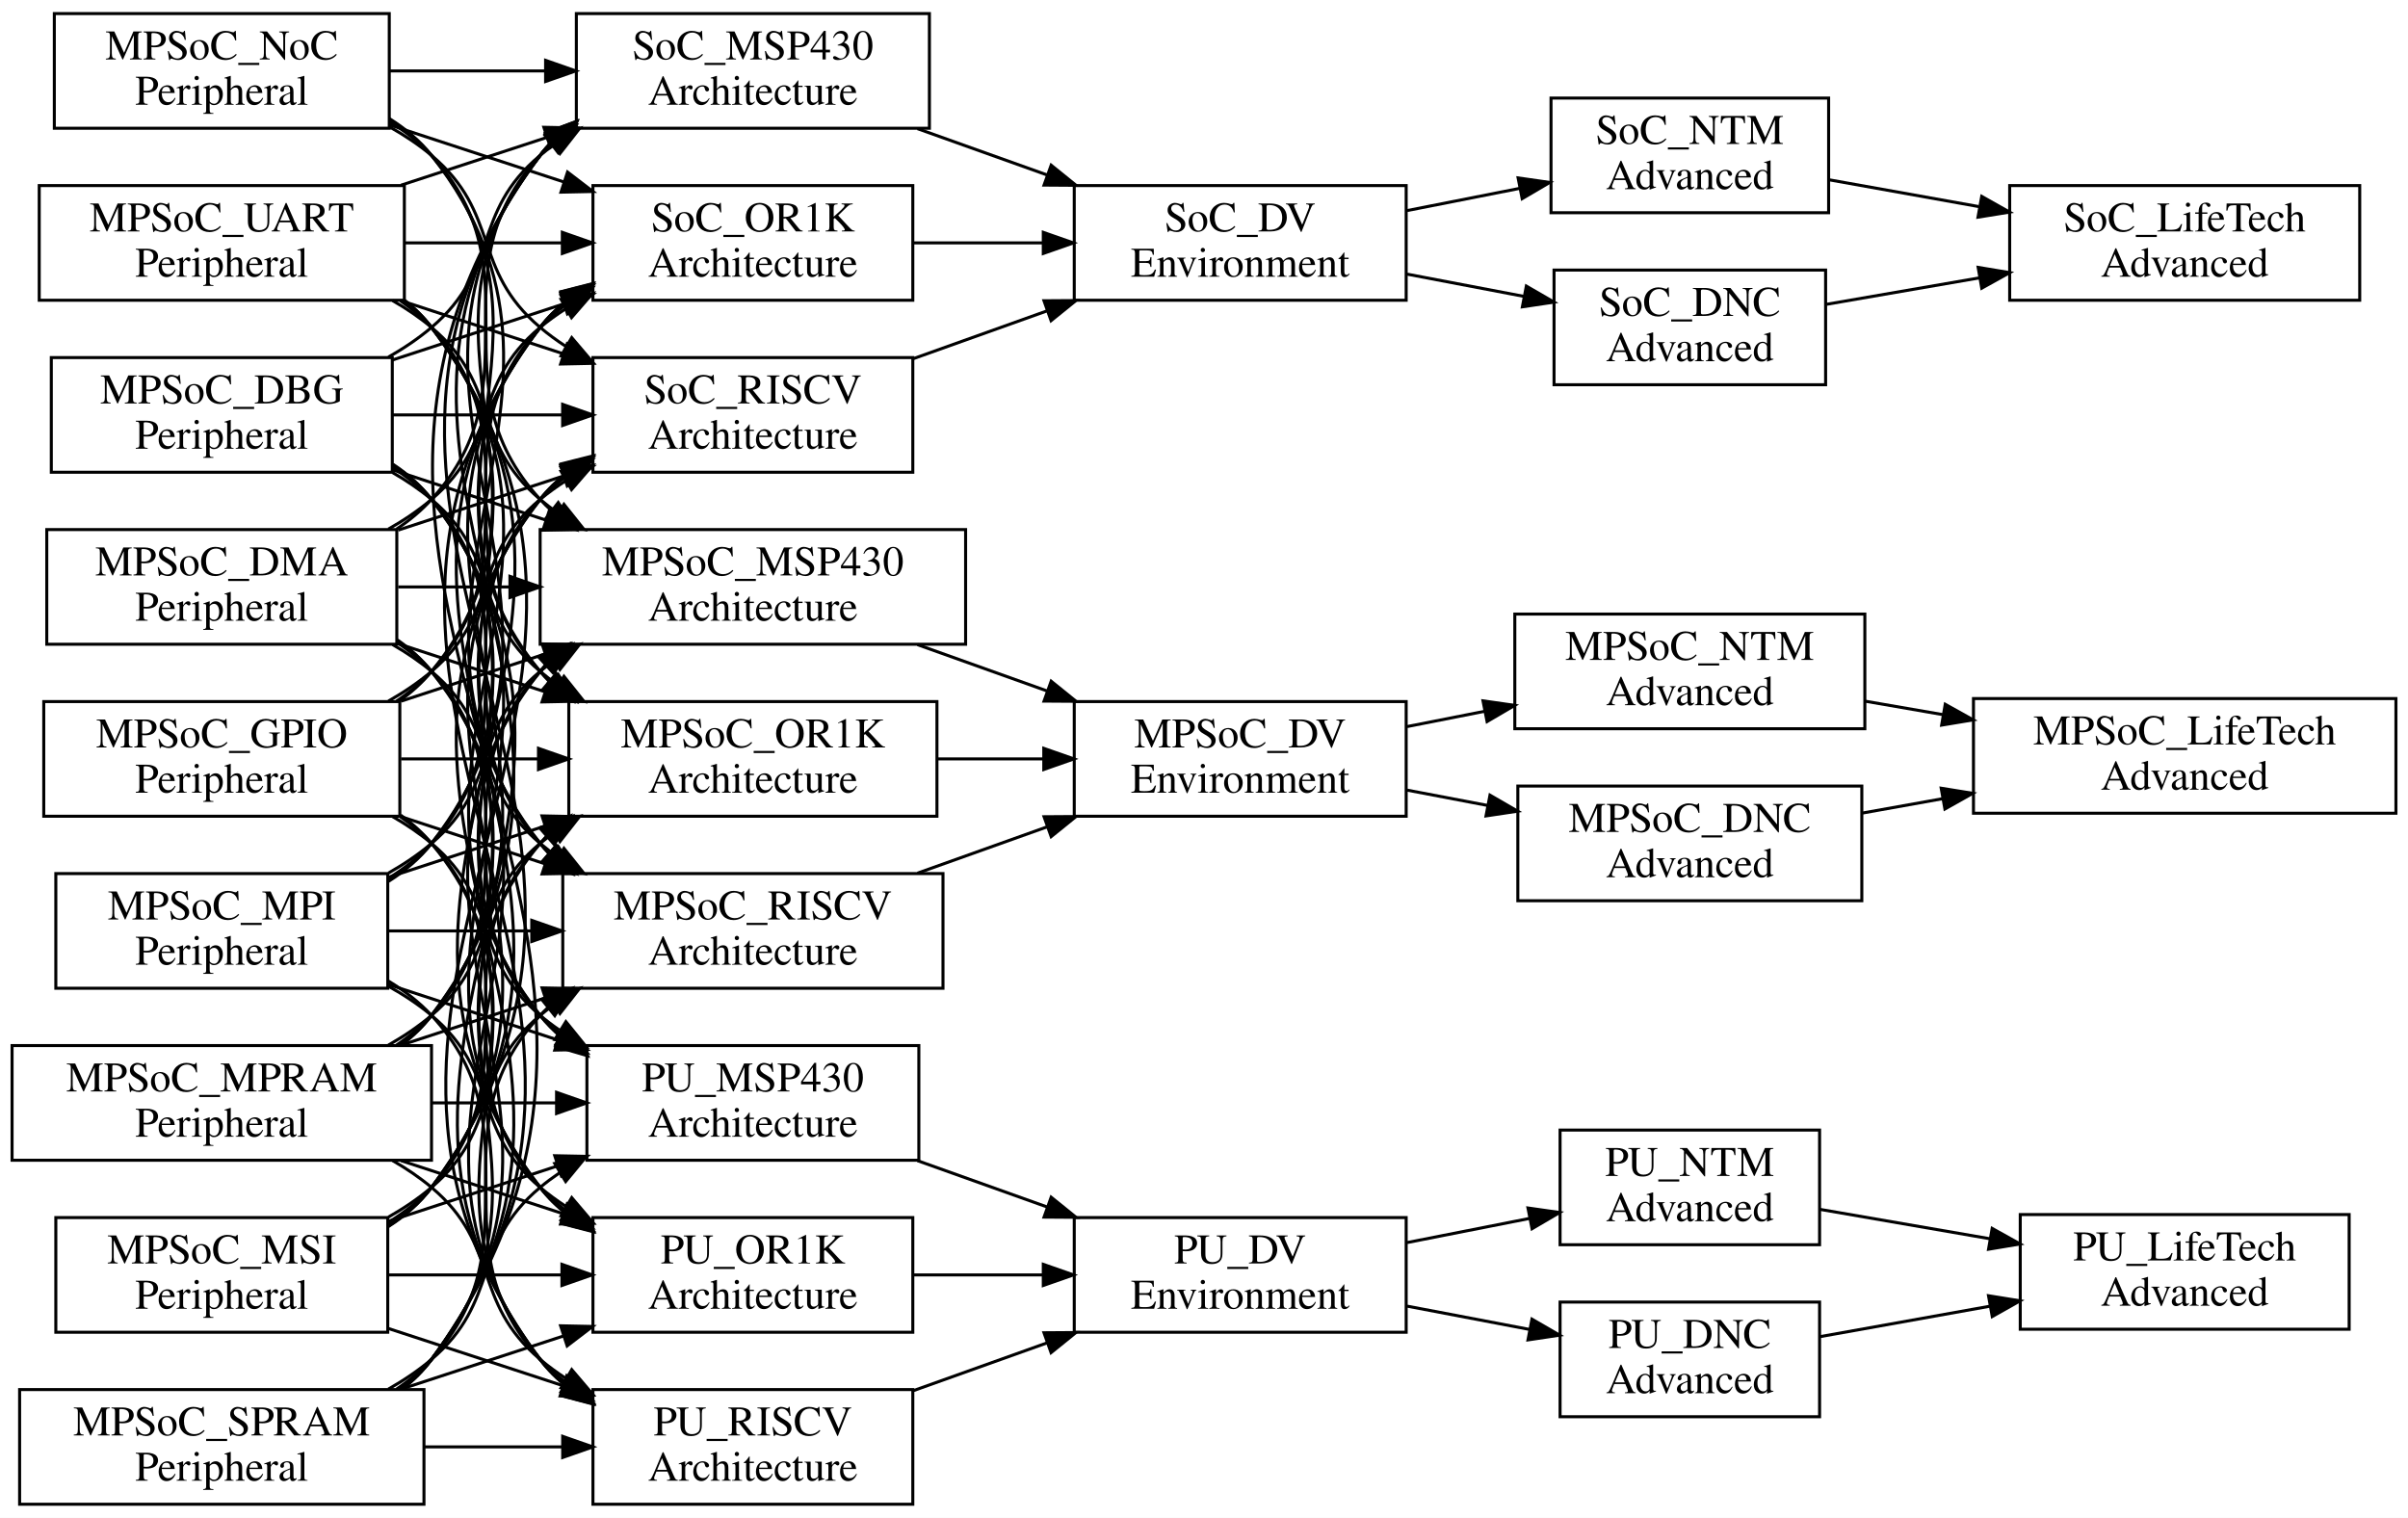
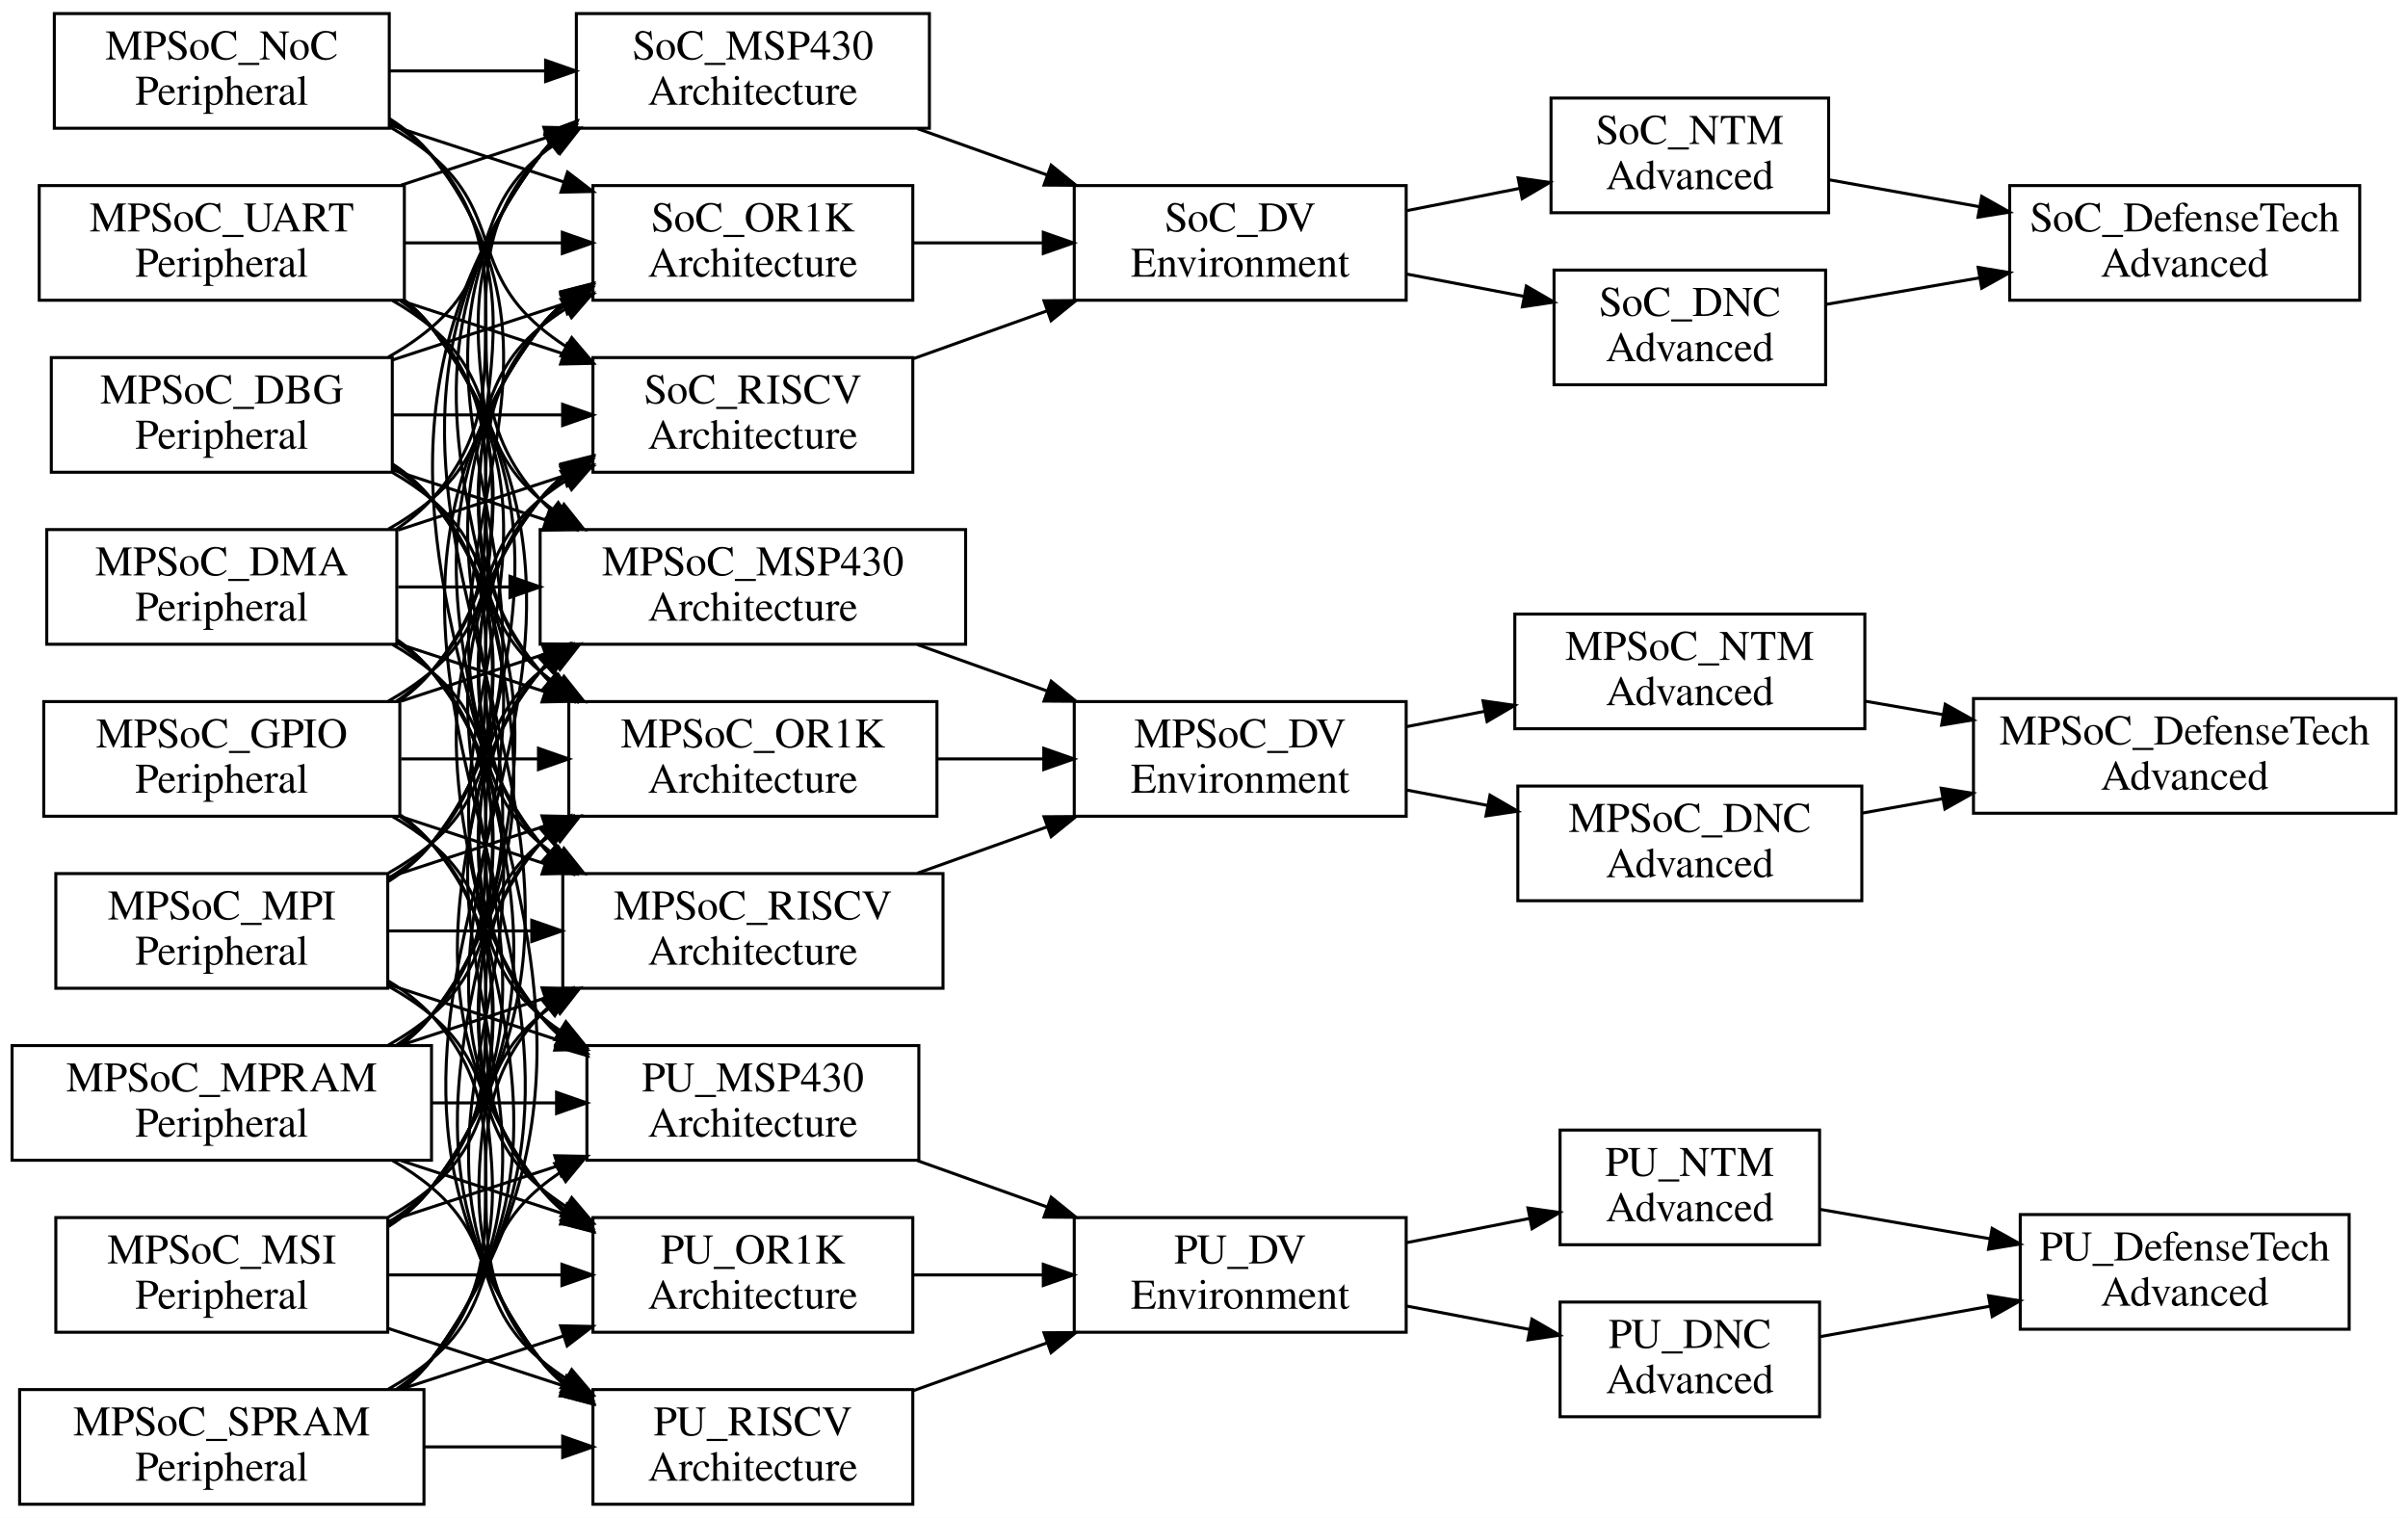
<svg xmlns="http://www.w3.org/2000/svg" width="798pt" height="503pt" viewBox="0.00 0.00 798.00 503.00">
  <g id="graph0" class="graph" transform="scale(1 1) rotate(0) translate(4 499)">
    <polygon fill="white" stroke="transparent" points="-4,4 -4,-499 794,-499 794,4 -4,4" />
    <g id="node1" class="node">
      <polygon fill="none" stroke="black" points="13,-342.5 13,-380.5 126,-380.5 126,-342.5 13,-342.5" />
      <text text-anchor="middle" x="69.5" y="-365.3" font-family="Times,serif" font-size="14.00">MPSoC_DBG </text>
      <text text-anchor="middle" x="69.5" y="-350.3" font-family="Times,serif" font-size="14.00">Peripheral</text>
    </g>
    <g id="node10" class="node">
      <polygon fill="none" stroke="black" points="175,-285.5 175,-323.5 316,-323.5 316,-285.5 175,-285.5" />
      <text text-anchor="middle" x="245.5" y="-308.3" font-family="Times,serif" font-size="14.00">MPSoC_MSP430 </text>
      <text text-anchor="middle" x="245.5" y="-293.3" font-family="Times,serif" font-size="14.00">Architecture</text>
    </g>
    <g id="edge1" class="edge">
      <path fill="none" stroke="black" d="M126.03,-343.31C142.16,-338.02 159.96,-332.19 176.75,-326.69" />
      <polygon fill="black" stroke="black" points="178.08,-329.94 186.5,-323.5 175.91,-323.29 178.08,-329.94" />
    </g>
    <g id="node11" class="node">
      <polygon fill="none" stroke="black" points="184.5,-228.5 184.5,-266.5 306.5,-266.5 306.5,-228.5 184.5,-228.5" />
      <text text-anchor="middle" x="245.5" y="-251.3" font-family="Times,serif" font-size="14.00">MPSoC_OR1K </text>
      <text text-anchor="middle" x="245.5" y="-236.3" font-family="Times,serif" font-size="14.00">Architecture</text>
    </g>
    <g id="edge27" class="edge">
      <path fill="none" stroke="black" d="M126.1,-342.39C130.68,-339.76 135.06,-336.8 139,-333.5 161.96,-314.25 152.11,-295.83 175,-276.5 176.79,-274.99 178.66,-273.55 180.6,-272.18" />
      <polygon fill="black" stroke="black" points="182.89,-274.87 189.5,-266.59 179.17,-268.95 182.89,-274.87" />
    </g>
    <g id="node12" class="node">
      <polygon fill="none" stroke="black" points="182.5,-171.5 182.5,-209.5 308.5,-209.5 308.5,-171.5 182.5,-171.5" />
      <text text-anchor="middle" x="245.5" y="-194.3" font-family="Times,serif" font-size="14.00">MPSoC_RISCV </text>
      <text text-anchor="middle" x="245.5" y="-179.3" font-family="Times,serif" font-size="14.00">Architecture</text>
    </g>
    <g id="edge53" class="edge">
      <path fill="none" stroke="black" d="M126.08,-344.04C130.84,-341.05 135.26,-337.56 139,-333.5 175,-294.42 139.15,-258.71 175,-219.5 176.18,-218.21 177.43,-216.97 178.74,-215.78" />
      <polygon fill="black" stroke="black" points="181,-218.46 186.76,-209.57 176.71,-212.93 181,-218.46" />
    </g>
    <g id="node13" class="node">
      <polygon fill="none" stroke="black" points="187,-456.5 187,-494.5 304,-494.5 304,-456.5 187,-456.5" />
      <text text-anchor="middle" x="245.5" y="-479.3" font-family="Times,serif" font-size="14.00">SoC_MSP430 </text>
      <text text-anchor="middle" x="245.5" y="-464.3" font-family="Times,serif" font-size="14.00">Architecture</text>
    </g>
    <g id="edge10" class="edge">
      <path fill="none" stroke="black" d="M124.71,-380.66C129.8,-383.55 134.67,-386.82 139,-390.5 161.84,-409.89 151.99,-428.31 175,-447.5 176.37,-448.65 177.8,-449.75 179.27,-450.81" />
      <polygon fill="black" stroke="black" points="177.78,-454.02 188.09,-456.46 181.56,-448.12 177.78,-454.02" />
    </g>
    <g id="node14" class="node">
      <polygon fill="none" stroke="black" points="192.5,-399.5 192.5,-437.5 298.5,-437.5 298.5,-399.5 192.5,-399.5" />
      <text text-anchor="middle" x="245.5" y="-422.3" font-family="Times,serif" font-size="14.00">SoC_OR1K </text>
      <text text-anchor="middle" x="245.5" y="-407.3" font-family="Times,serif" font-size="14.00">Architecture</text>
    </g>
    <g id="edge36" class="edge">
      <path fill="none" stroke="black" d="M126.03,-379.69C144.16,-385.63 164.39,-392.26 182.93,-398.33" />
      <polygon fill="black" stroke="black" points="181.86,-401.66 192.45,-401.45 184.04,-395.01 181.86,-401.66" />
    </g>
    <g id="node15" class="node">
      <polygon fill="none" stroke="black" points="192.5,-342.5 192.5,-380.5 298.5,-380.5 298.5,-342.5 192.5,-342.5" />
      <text text-anchor="middle" x="245.5" y="-365.3" font-family="Times,serif" font-size="14.00">SoC_RISCV </text>
      <text text-anchor="middle" x="245.5" y="-350.3" font-family="Times,serif" font-size="14.00">Architecture</text>
    </g>
    <g id="edge62" class="edge">
      <path fill="none" stroke="black" d="M126.03,-361.5C143.99,-361.5 164.02,-361.5 182.42,-361.5" />
      <polygon fill="black" stroke="black" points="182.45,-365 192.45,-361.5 182.45,-358 182.45,-365" />
    </g>
    <g id="node16" class="node">
      <polygon fill="none" stroke="black" points="190.5,-114.5 190.5,-152.5 300.5,-152.5 300.5,-114.5 190.5,-114.5" />
      <text text-anchor="middle" x="245.5" y="-137.3" font-family="Times,serif" font-size="14.00">PU_MSP430 </text>
      <text text-anchor="middle" x="245.5" y="-122.3" font-family="Times,serif" font-size="14.00">Architecture</text>
    </g>
    <g id="edge19" class="edge">
      <path fill="none" stroke="black" d="M126.18,-344.63C130.98,-341.52 135.38,-337.84 139,-333.5 188.74,-273.85 125.47,-222.33 175,-162.5 177.13,-159.93 179.52,-157.59 182.1,-155.45" />
      <polygon fill="black" stroke="black" points="184.2,-158.25 190.36,-149.62 180.17,-152.53 184.2,-158.25" />
    </g>
    <g id="node17" class="node">
      <polygon fill="none" stroke="black" points="192.5,-57.5 192.5,-95.5 298.5,-95.5 298.5,-57.5 192.5,-57.5" />
      <text text-anchor="middle" x="245.5" y="-80.3" font-family="Times,serif" font-size="14.00">PU_OR1K </text>
      <text text-anchor="middle" x="245.5" y="-65.3" font-family="Times,serif" font-size="14.00">Architecture</text>
    </g>
    <g id="edge45" class="edge">
      <path fill="none" stroke="black" d="M126.08,-345.03C130.97,-341.84 135.41,-338.03 139,-333.5 202.68,-253.07 111.61,-186.16 175,-105.5 177.64,-102.15 180.73,-99.18 184.12,-96.55" />
      <polygon fill="black" stroke="black" points="186.08,-99.44 192.49,-91.01 182.22,-93.6 186.08,-99.44" />
    </g>
    <g id="node18" class="node">
      <polygon fill="none" stroke="black" points="192.5,-0.5 192.5,-38.5 298.5,-38.5 298.5,-0.5 192.5,-0.5" />
      <text text-anchor="middle" x="245.5" y="-23.3" font-family="Times,serif" font-size="14.00">PU_RISCV </text>
      <text text-anchor="middle" x="245.5" y="-8.3" font-family="Times,serif" font-size="14.00">Architecture</text>
    </g>
    <g id="edge71" class="edge">
      <path fill="none" stroke="black" d="M126.22,-345.14C131.08,-341.93 135.48,-338.09 139,-333.5 216.69,-232.19 97.68,-150.09 175,-48.5 177.58,-45.11 180.64,-42.11 184,-39.45" />
      <polygon fill="black" stroke="black" points="185.96,-42.35 192.33,-33.88 182.07,-36.53 185.96,-42.35" />
    </g>
    <g id="node2" class="node">
      <polygon fill="none" stroke="black" points="11.5,-285.5 11.5,-323.5 127.5,-323.5 127.5,-285.5 11.5,-285.5" />
      <text text-anchor="middle" x="69.5" y="-308.3" font-family="Times,serif" font-size="14.00">MPSoC_DMA </text>
      <text text-anchor="middle" x="69.5" y="-293.3" font-family="Times,serif" font-size="14.00">Peripheral</text>
    </g>
    <g id="edge2" class="edge">
      <path fill="none" stroke="black" d="M127.96,-304.5C139.71,-304.5 152.28,-304.5 164.66,-304.5" />
      <polygon fill="black" stroke="black" points="164.99,-308 174.99,-304.5 164.99,-301 164.99,-308" />
    </g>
    <g id="edge28" class="edge">
      <path fill="none" stroke="black" d="M127.96,-285.68C143.45,-280.6 160.36,-275.06 176.38,-269.82" />
      <polygon fill="black" stroke="black" points="177.8,-273.03 186.21,-266.59 175.62,-266.38 177.8,-273.03" />
    </g>
    <g id="edge54" class="edge">
      <path fill="none" stroke="black" d="M126.1,-285.39C130.68,-282.76 135.06,-279.8 139,-276.5 161.96,-257.25 152.11,-238.83 175,-219.5 176.79,-217.99 178.66,-216.55 180.6,-215.18" />
      <polygon fill="black" stroke="black" points="182.89,-217.87 189.5,-209.59 179.17,-211.95 182.89,-217.87" />
    </g>
    <g id="edge11" class="edge">
      <path fill="none" stroke="black" d="M127.41,-323.65C131.66,-326.51 135.61,-329.77 139,-333.5 174.75,-372.81 138.91,-408.51 175,-447.5 176.18,-448.78 177.44,-450 178.74,-451.17" />
      <polygon fill="black" stroke="black" points="176.7,-454.01 186.78,-457.28 180.93,-448.44 176.7,-454.01" />
    </g>
    <g id="edge37" class="edge">
      <path fill="none" stroke="black" d="M124.71,-323.66C129.8,-326.55 134.67,-329.82 139,-333.5 161.84,-352.89 151.99,-371.31 175,-390.5 177.68,-392.73 180.56,-394.81 183.57,-396.73" />
      <polygon fill="black" stroke="black" points="181.92,-399.82 192.33,-401.75 185.4,-393.74 181.92,-399.82" />
    </g>
    <g id="edge63" class="edge">
      <path fill="none" stroke="black" d="M127.96,-323.32C145.5,-329.07 164.85,-335.41 182.67,-341.25" />
      <polygon fill="black" stroke="black" points="181.8,-344.64 192.39,-344.43 183.97,-337.99 181.8,-344.64" />
    </g>
    <g id="edge20" class="edge">
      <path fill="none" stroke="black" d="M127.72,-285.98C131.86,-283.23 135.69,-280.09 139,-276.5 175,-237.42 139.15,-201.71 175,-162.5 177.07,-160.24 179.34,-158.15 181.76,-156.22" />
      <polygon fill="black" stroke="black" points="184.21,-158.78 190.49,-150.24 180.26,-153 184.21,-158.78" />
    </g>
    <g id="edge46" class="edge">
      <path fill="none" stroke="black" d="M127.8,-286.55C131.97,-283.67 135.79,-280.35 139,-276.5 188.74,-216.85 125.47,-165.33 175,-105.5 177.6,-102.36 180.6,-99.56 183.85,-97.05" />
      <polygon fill="black" stroke="black" points="185.98,-99.84 192.42,-91.42 182.14,-93.99 185.98,-99.84" />
    </g>
    <g id="edge72" class="edge">
      <path fill="none" stroke="black" d="M127.69,-286.94C131.94,-283.98 135.81,-280.53 139,-276.5 202.68,-196.07 111.61,-129.16 175,-48.5 177.64,-45.15 180.73,-42.18 184.12,-39.55" />
      <polygon fill="black" stroke="black" points="186.08,-42.44 192.49,-34.01 182.22,-36.6 186.08,-42.44" />
    </g>
    <g id="node3" class="node">
      <polygon fill="none" stroke="black" points="10.5,-228.5 10.5,-266.5 128.5,-266.5 128.5,-228.5 10.5,-228.5" />
      <text text-anchor="middle" x="69.5" y="-251.3" font-family="Times,serif" font-size="14.00">MPSoC_GPIO </text>
      <text text-anchor="middle" x="69.5" y="-236.3" font-family="Times,serif" font-size="14.00">Peripheral</text>
    </g>
    <g id="edge3" class="edge">
      <path fill="none" stroke="black" d="M128.92,-266.64C144.21,-271.65 160.83,-277.09 176.56,-282.25" />
      <polygon fill="black" stroke="black" points="175.64,-285.62 186.23,-285.41 177.82,-278.97 175.64,-285.62" />
    </g>
    <g id="edge29" class="edge">
      <path fill="none" stroke="black" d="M128.92,-247.5C143.44,-247.5 159.16,-247.5 174.18,-247.5" />
      <polygon fill="black" stroke="black" points="174.45,-251 184.45,-247.5 174.45,-244 174.45,-251" />
    </g>
    <g id="edge55" class="edge">
      <path fill="none" stroke="black" d="M128.92,-228.36C144.21,-223.35 160.83,-217.91 176.56,-212.75" />
      <polygon fill="black" stroke="black" points="177.82,-216.03 186.23,-209.59 175.64,-209.38 177.82,-216.03" />
    </g>
    <g id="edge12" class="edge">
      <path fill="none" stroke="black" d="M128.13,-266.53C132.18,-269.41 135.88,-272.71 139,-276.5 188.37,-336.45 125.11,-387.98 175,-447.5 176.15,-448.87 177.38,-450.18 178.67,-451.42" />
      <polygon fill="black" stroke="black" points="176.71,-454.33 186.7,-457.85 181.08,-448.87 176.71,-454.33" />
    </g>
    <g id="edge38" class="edge">
      <path fill="none" stroke="black" d="M127.41,-266.65C131.66,-269.51 135.61,-272.77 139,-276.5 174.75,-315.81 138.91,-351.51 175,-390.5 177.58,-393.29 180.48,-395.81 183.59,-398.08" />
      <polygon fill="black" stroke="black" points="181.91,-401.16 192.23,-403.53 185.64,-395.24 181.91,-401.16" />
    </g>
    <g id="edge64" class="edge">
      <path fill="none" stroke="black" d="M124.71,-266.66C129.8,-269.55 134.67,-272.82 139,-276.5 161.84,-295.89 151.99,-314.31 175,-333.5 177.68,-335.73 180.56,-337.81 183.57,-339.73" />
      <polygon fill="black" stroke="black" points="181.92,-342.82 192.33,-344.75 185.4,-336.74 181.92,-342.82" />
    </g>
    <g id="edge21" class="edge">
      <path fill="none" stroke="black" d="M126.1,-228.39C130.68,-225.76 135.06,-222.8 139,-219.5 161.96,-200.25 152.11,-181.83 175,-162.5 177.01,-160.8 179.13,-159.19 181.34,-157.67" />
      <polygon fill="black" stroke="black" points="183.53,-160.43 190.2,-152.19 179.85,-154.47 183.53,-160.43" />
    </g>
    <g id="edge47" class="edge">
      <path fill="none" stroke="black" d="M128.7,-228.32C132.46,-225.73 135.95,-222.81 139,-219.5 175,-180.42 139.15,-144.71 175,-105.5 177.58,-102.68 180.47,-100.13 183.58,-97.82" />
      <polygon fill="black" stroke="black" points="185.71,-100.6 192.22,-92.24 181.92,-94.72 185.71,-100.6" />
    </g>
    <g id="edge73" class="edge">
      <path fill="none" stroke="black" d="M128.75,-228.88C132.55,-226.16 136.04,-223.05 139,-219.5 188.74,-159.85 125.47,-108.33 175,-48.5 177.6,-45.36 180.6,-42.56 183.85,-40.05" />
      <polygon fill="black" stroke="black" points="185.98,-42.84 192.42,-34.42 182.14,-36.99 185.98,-42.84" />
    </g>
    <g id="node4" class="node">
      <polygon fill="none" stroke="black" points="14.5,-171.5 14.5,-209.5 124.5,-209.5 124.5,-171.5 14.5,-171.5" />
      <text text-anchor="middle" x="69.5" y="-194.3" font-family="Times,serif" font-size="14.00">MPSoC_MPI </text>
      <text text-anchor="middle" x="69.5" y="-179.3" font-family="Times,serif" font-size="14.00">Peripheral</text>
    </g>
    <g id="edge4" class="edge">
      <path fill="none" stroke="black" d="M124.71,-209.66C129.8,-212.55 134.67,-215.82 139,-219.5 161.84,-238.89 151.99,-257.31 175,-276.5 176.37,-277.65 177.8,-278.75 179.27,-279.81" />
      <polygon fill="black" stroke="black" points="177.78,-283.02 188.09,-285.46 181.56,-277.12 177.78,-283.02" />
    </g>
    <g id="edge30" class="edge">
      <path fill="none" stroke="black" d="M124.6,-208.22C140.95,-213.58 159.11,-219.53 176.25,-225.14" />
      <polygon fill="black" stroke="black" points="175.61,-228.62 186.21,-228.4 177.79,-221.96 175.61,-228.62" />
    </g>
    <g id="edge56" class="edge">
      <path fill="none" stroke="black" d="M124.6,-190.5C139.58,-190.5 156.08,-190.5 171.92,-190.5" />
      <polygon fill="black" stroke="black" points="172.22,-194 182.22,-190.5 172.22,-187 172.22,-194" />
    </g>
    <g id="edge13" class="edge">
      <path fill="none" stroke="black" d="M124.79,-206.94C130.19,-210.37 135.1,-214.51 139,-219.5 202.18,-300.33 111.12,-367.23 175,-447.5 176.25,-449.06 177.59,-450.54 179.02,-451.94" />
      <polygon fill="black" stroke="black" points="176.83,-454.67 186.8,-458.25 181.25,-449.24 176.83,-454.67" />
    </g>
    <g id="edge39" class="edge">
      <path fill="none" stroke="black" d="M124.54,-207.14C129.99,-210.54 134.98,-214.62 139,-219.5 188.37,-279.45 125.11,-330.98 175,-390.5 177.6,-393.61 180.61,-396.37 183.87,-398.83" />
      <polygon fill="black" stroke="black" points="182.13,-401.88 192.44,-404.35 185.92,-395.99 182.13,-401.88" />
    </g>
    <g id="edge65" class="edge">
      <path fill="none" stroke="black" d="M124.75,-207.95C130.02,-211.19 134.92,-215.01 139,-219.5 174.75,-258.81 138.91,-294.51 175,-333.5 177.58,-336.29 180.48,-338.81 183.59,-341.08" />
      <polygon fill="black" stroke="black" points="181.91,-344.16 192.23,-346.53 185.64,-338.24 181.91,-344.16" />
    </g>
    <g id="edge22" class="edge">
      <path fill="none" stroke="black" d="M124.6,-172.78C142.44,-166.93 162.45,-160.38 180.93,-154.33" />
      <polygon fill="black" stroke="black" points="182.02,-157.65 190.43,-151.21 179.84,-151 182.02,-157.65" />
    </g>
    <g id="edge48" class="edge">
      <path fill="none" stroke="black" d="M124.71,-172.17C129.8,-169.34 134.67,-166.13 139,-162.5 161.96,-143.25 152.11,-124.83 175,-105.5 177.68,-103.24 180.56,-101.13 183.57,-99.17" />
      <polygon fill="black" stroke="black" points="185.47,-102.11 192.33,-94.04 181.93,-96.07 185.47,-102.11" />
    </g>
    <g id="edge74" class="edge">
      <path fill="none" stroke="black" d="M124.74,-173.87C130.01,-170.7 134.91,-166.94 139,-162.5 175,-123.42 139.15,-87.71 175,-48.5 177.58,-45.68 180.47,-43.13 183.58,-40.82" />
      <polygon fill="black" stroke="black" points="185.71,-43.6 192.22,-35.24 181.92,-37.72 185.71,-43.6" />
    </g>
    <g id="node5" class="node">
      <polygon fill="none" stroke="black" points="0,-114.5 0,-152.5 139,-152.5 139,-114.5 0,-114.5" />
      <text text-anchor="middle" x="69.5" y="-137.3" font-family="Times,serif" font-size="14.00">MPSoC_MPRAM </text>
      <text text-anchor="middle" x="69.5" y="-122.3" font-family="Times,serif" font-size="14.00">Peripheral</text>
    </g>
    <g id="edge5" class="edge">
      <path fill="none" stroke="black" d="M127.41,-152.65C131.66,-155.51 135.61,-158.77 139,-162.5 174.75,-201.81 138.91,-237.51 175,-276.5 175.77,-277.34 176.57,-278.15 177.4,-278.93" />
      <polygon fill="black" stroke="black" points="175.47,-281.87 185.46,-285.4 179.85,-276.41 175.47,-281.87" />
    </g>
    <g id="edge31" class="edge">
      <path fill="none" stroke="black" d="M124.71,-152.66C129.8,-155.55 134.67,-158.82 139,-162.5 161.84,-181.89 151.99,-200.31 175,-219.5 176.37,-220.65 177.8,-221.75 179.27,-222.81" />
      <polygon fill="black" stroke="black" points="177.78,-226.02 188.09,-228.46 181.56,-220.12 177.78,-226.02" />
    </g>
    <g id="edge57" class="edge">
      <path fill="none" stroke="black" d="M128.92,-152.64C144.21,-157.65 160.83,-163.09 176.56,-168.25" />
      <polygon fill="black" stroke="black" points="175.64,-171.62 186.23,-171.41 177.82,-164.97 175.64,-171.62" />
    </g>
    <g id="edge14" class="edge">
      <path fill="none" stroke="black" d="M129.1,-152.73C132.82,-155.56 136.19,-158.79 139,-162.5 216.06,-264.29 97.05,-346.38 175,-447.5 176.25,-449.12 177.61,-450.65 179.06,-452.09" />
      <polygon fill="black" stroke="black" points="177.04,-454.96 186.99,-458.58 181.47,-449.54 177.04,-454.96" />
    </g>
    <g id="edge40" class="edge">
      <path fill="none" stroke="black" d="M128.66,-152.59C132.53,-155.45 136.06,-158.74 139,-162.5 202.18,-243.33 111.12,-310.23 175,-390.5 177.53,-393.67 180.47,-396.49 183.68,-398.99" />
      <polygon fill="black" stroke="black" points="181.89,-402 192.17,-404.56 185.74,-396.15 181.89,-402" />
    </g>
    <g id="edge66" class="edge">
      <path fill="none" stroke="black" d="M128.13,-152.53C132.18,-155.41 135.88,-158.71 139,-162.5 188.37,-222.45 125.11,-273.98 175,-333.5 177.6,-336.61 180.61,-339.37 183.87,-341.83" />
      <polygon fill="black" stroke="black" points="182.13,-344.88 192.44,-347.35 185.92,-338.99 182.13,-344.88" />
    </g>
    <g id="edge23" class="edge">
      <path fill="none" stroke="black" d="M139.27,-133.5C152.82,-133.5 166.99,-133.5 180.38,-133.5" />
      <polygon fill="black" stroke="black" points="180.44,-137 190.44,-133.5 180.44,-130 180.44,-137" />
    </g>
    <g id="edge49" class="edge">
      <path fill="none" stroke="black" d="M128.92,-114.36C146.25,-108.69 165.28,-102.45 182.81,-96.71" />
      <polygon fill="black" stroke="black" points="183.95,-100.02 192.37,-93.58 181.78,-93.36 183.95,-100.02" />
    </g>
    <g id="edge75" class="edge">
      <path fill="none" stroke="black" d="M126.1,-114.39C130.68,-111.76 135.06,-108.8 139,-105.5 161.96,-86.25 152.11,-67.83 175,-48.5 177.68,-46.24 180.56,-44.13 183.57,-42.17" />
      <polygon fill="black" stroke="black" points="185.47,-45.11 192.33,-37.04 181.93,-39.07 185.47,-45.11" />
    </g>
    <g id="node6" class="node">
      <polygon fill="none" stroke="black" points="14.5,-57.5 14.5,-95.5 124.5,-95.5 124.5,-57.5 14.5,-57.5" />
      <text text-anchor="middle" x="69.5" y="-80.3" font-family="Times,serif" font-size="14.00">MPSoC_MSI </text>
      <text text-anchor="middle" x="69.5" y="-65.3" font-family="Times,serif" font-size="14.00">Peripheral</text>
    </g>
    <g id="edge6" class="edge">
      <path fill="none" stroke="black" d="M124.54,-93.14C129.99,-96.54 134.98,-100.62 139,-105.5 188.37,-165.45 125.11,-216.98 175,-276.5 175.62,-277.24 176.27,-277.96 176.93,-278.67" />
      <polygon fill="black" stroke="black" points="174.93,-281.56 184.76,-285.5 179.53,-276.29 174.93,-281.56" />
    </g>
    <g id="edge32" class="edge">
      <path fill="none" stroke="black" d="M124.75,-93.95C130.02,-97.19 134.92,-101.01 139,-105.5 174.75,-144.81 138.91,-180.51 175,-219.5 175.77,-220.34 176.57,-221.15 177.4,-221.93" />
      <polygon fill="black" stroke="black" points="175.47,-224.87 185.46,-228.4 179.85,-219.41 175.47,-224.87" />
    </g>
    <g id="edge58" class="edge">
      <path fill="none" stroke="black" d="M124.71,-95.66C129.8,-98.55 134.67,-101.82 139,-105.5 161.84,-124.89 151.99,-143.31 175,-162.5 176.37,-163.65 177.8,-164.75 179.27,-165.81" />
      <polygon fill="black" stroke="black" points="177.78,-169.02 188.09,-171.46 181.56,-163.12 177.78,-169.02" />
    </g>
    <g id="edge15" class="edge">
      <path fill="none" stroke="black" d="M124.71,-92.53C130.2,-96.04 135.16,-100.31 139,-105.5 229.98,-228.31 82.95,-325.49 175,-447.5 176.23,-449.14 177.58,-450.68 179.02,-452.13" />
      <polygon fill="black" stroke="black" points="176.96,-454.97 186.9,-458.66 181.43,-449.58 176.96,-454.97" />
    </g>
    <g id="edge41" class="edge">
      <path fill="none" stroke="black" d="M124.61,-92.61C130.11,-96.11 135.1,-100.35 139,-105.5 216.06,-207.29 97.05,-289.38 175,-390.5 177.52,-393.77 180.48,-396.66 183.74,-399.21" />
      <polygon fill="black" stroke="black" points="182.08,-402.3 192.35,-404.88 185.93,-396.46 182.08,-402.3" />
    </g>
    <g id="edge67" class="edge">
      <path fill="none" stroke="black" d="M124.79,-92.94C130.19,-96.37 135.1,-100.51 139,-105.5 202.18,-186.33 111.12,-253.23 175,-333.5 177.53,-336.67 180.47,-339.49 183.68,-341.99" />
      <polygon fill="black" stroke="black" points="181.89,-345 192.17,-347.56 185.74,-339.15 181.89,-345" />
    </g>
    <g id="edge24" class="edge">
      <path fill="none" stroke="black" d="M124.6,-94.22C142.44,-100.07 162.45,-106.62 180.93,-112.67" />
      <polygon fill="black" stroke="black" points="179.84,-116 190.43,-115.79 182.02,-109.35 179.84,-116" />
    </g>
    <g id="edge50" class="edge">
      <path fill="none" stroke="black" d="M124.6,-76.5C142.78,-76.5 163.21,-76.5 181.99,-76.5" />
      <polygon fill="black" stroke="black" points="182.22,-80 192.22,-76.5 182.22,-73 182.22,-80" />
    </g>
    <g id="edge76" class="edge">
      <path fill="none" stroke="black" d="M124.6,-58.78C142.95,-52.77 163.59,-46 182.51,-39.81" />
      <polygon fill="black" stroke="black" points="183.81,-43.07 192.22,-36.63 181.63,-36.41 183.81,-43.07" />
    </g>
    <g id="node7" class="node">
      <polygon fill="none" stroke="black" points="14,-456.5 14,-494.5 125,-494.5 125,-456.5 14,-456.5" />
      <text text-anchor="middle" x="69.5" y="-479.3" font-family="Times,serif" font-size="14.00">MPSoC_NoC </text>
      <text text-anchor="middle" x="69.5" y="-464.3" font-family="Times,serif" font-size="14.00">Peripheral</text>
    </g>
    <g id="edge7" class="edge">
      <path fill="none" stroke="black" d="M125.08,-458.66C130.22,-455.54 135,-451.85 139,-447.5 175,-408.42 139.15,-372.71 175,-333.5 176.18,-332.21 177.43,-330.97 178.74,-329.78" />
      <polygon fill="black" stroke="black" points="181,-332.46 186.76,-323.57 176.71,-326.93 181,-332.46" />
    </g>
    <g id="edge33" class="edge">
      <path fill="none" stroke="black" d="M125.19,-459.26C130.38,-456.02 135.13,-452.14 139,-447.5 188.74,-387.85 125.47,-336.33 175,-276.5 175.96,-275.34 176.98,-274.22 178.05,-273.14" />
      <polygon fill="black" stroke="black" points="180.33,-275.8 185.71,-266.68 175.81,-270.45 180.33,-275.8" />
    </g>
    <g id="edge59" class="edge">
      <path fill="none" stroke="black" d="M125.1,-459.66C130.37,-456.34 135.17,-452.33 139,-447.5 202.68,-367.07 111.61,-300.16 175,-219.5 175.84,-218.43 176.73,-217.4 177.66,-216.41" />
      <polygon fill="black" stroke="black" points="180.3,-218.74 185.5,-209.51 175.68,-213.48 180.3,-218.74" />
    </g>
    <g id="edge16" class="edge">
      <path fill="none" stroke="black" d="M125.08,-475.5C141.34,-475.5 159.36,-475.5 176.37,-475.5" />
      <polygon fill="black" stroke="black" points="176.81,-479 186.81,-475.5 176.81,-472 176.81,-479" />
    </g>
    <g id="edge42" class="edge">
      <path fill="none" stroke="black" d="M125.08,-457.62C143.41,-451.62 163.98,-444.88 182.82,-438.71" />
      <polygon fill="black" stroke="black" points="184.08,-441.98 192.49,-435.54 181.9,-435.32 184.08,-441.98" />
    </g>
    <g id="edge68" class="edge">
      <path fill="none" stroke="black" d="M125.06,-456.98C130.02,-454.2 134.77,-451.05 139,-447.5 161.96,-428.25 152.11,-409.83 175,-390.5 177.68,-388.24 180.56,-386.13 183.57,-384.17" />
      <polygon fill="black" stroke="black" points="185.47,-387.11 192.33,-379.04 181.93,-381.07 185.47,-387.11" />
    </g>
    <g id="node8" class="node">
      <polygon fill="none" stroke="black" points="2.5,-0.5 2.5,-38.5 136.5,-38.5 136.5,-0.5 2.5,-0.5" />
      <text text-anchor="middle" x="69.5" y="-23.3" font-family="Times,serif" font-size="14.00">MPSoC_SPRAM </text>
      <text text-anchor="middle" x="69.5" y="-8.3" font-family="Times,serif" font-size="14.00">Peripheral</text>
    </g>
    <g id="edge8" class="edge">
      <path fill="none" stroke="black" d="M128.66,-38.59C132.53,-41.45 136.06,-44.74 139,-48.5 202.18,-129.33 111.12,-196.23 175,-276.5 175.58,-277.23 176.19,-277.95 176.82,-278.65" />
      <polygon fill="black" stroke="black" points="174.5,-281.27 184.25,-285.42 179.22,-276.1 174.5,-281.27" />
    </g>
    <g id="edge34" class="edge">
      <path fill="none" stroke="black" d="M128.13,-38.53C132.18,-41.41 135.88,-44.71 139,-48.5 188.37,-108.45 125.11,-159.98 175,-219.5 175.62,-220.24 176.27,-220.96 176.93,-221.67" />
      <polygon fill="black" stroke="black" points="174.93,-224.56 184.76,-228.5 179.53,-219.29 174.93,-224.56" />
    </g>
    <g id="edge60" class="edge">
      <path fill="none" stroke="black" d="M127.41,-38.65C131.66,-41.51 135.61,-44.77 139,-48.5 174.75,-87.81 138.91,-123.51 175,-162.5 175.77,-163.34 176.57,-164.15 177.4,-164.93" />
      <polygon fill="black" stroke="black" points="175.47,-167.87 185.46,-171.4 179.85,-162.41 175.47,-167.87" />
    </g>
    <g id="edge17" class="edge">
      <path fill="none" stroke="black" d="M129.25,-38.62C132.94,-41.47 136.26,-44.74 139,-48.5 243.92,-192.36 68.82,-304.57 175,-447.5 176.22,-449.14 177.56,-450.69 178.98,-452.15" />
      <polygon fill="black" stroke="black" points="176.91,-454.98 186.83,-458.71 181.4,-449.61 176.91,-454.98" />
    </g>
    <g id="edge43" class="edge">
      <path fill="none" stroke="black" d="M129.19,-38.66C132.89,-41.51 136.23,-44.76 139,-48.5 229.98,-171.31 82.95,-268.49 175,-390.5 177.49,-393.79 180.42,-396.7 183.66,-399.27" />
      <polygon fill="black" stroke="black" points="181.97,-402.35 192.24,-404.97 185.85,-396.52 181.97,-402.35" />
    </g>
    <g id="edge69" class="edge">
      <path fill="none" stroke="black" d="M129.1,-38.73C132.82,-41.56 136.19,-44.79 139,-48.5 216.06,-150.29 97.05,-232.38 175,-333.5 177.52,-336.77 180.48,-339.66 183.74,-342.21" />
      <polygon fill="black" stroke="black" points="182.08,-345.3 192.35,-347.88 185.93,-339.46 182.08,-345.3" />
    </g>
    <g id="edge25" class="edge">
      <path fill="none" stroke="black" d="M124.71,-38.66C129.8,-41.55 134.67,-44.82 139,-48.5 161.84,-67.89 151.99,-86.31 175,-105.5 177.01,-107.18 179.13,-108.76 181.34,-110.26" />
      <polygon fill="black" stroke="black" points="179.83,-113.44 190.2,-115.63 183.46,-107.45 179.83,-113.44" />
    </g>
    <g id="edge51" class="edge">
      <path fill="none" stroke="black" d="M128.92,-38.64C146.25,-44.31 165.28,-50.55 182.81,-56.29" />
      <polygon fill="black" stroke="black" points="181.78,-59.64 192.37,-59.42 183.95,-52.98 181.78,-59.64" />
    </g>
    <g id="edge77" class="edge">
      <path fill="none" stroke="black" d="M136.78,-19.5C151.76,-19.5 167.61,-19.5 182.42,-19.5" />
      <polygon fill="black" stroke="black" points="182.47,-23 192.47,-19.5 182.47,-16 182.47,-23" />
    </g>
    <g id="node9" class="node">
      <polygon fill="none" stroke="black" points="9,-399.5 9,-437.5 130,-437.5 130,-399.5 9,-399.5" />
      <text text-anchor="middle" x="69.5" y="-422.3" font-family="Times,serif" font-size="14.00">MPSoC_UART </text>
      <text text-anchor="middle" x="69.5" y="-407.3" font-family="Times,serif" font-size="14.00">Peripheral</text>
    </g>
    <g id="edge9" class="edge">
      <path fill="none" stroke="black" d="M126.1,-399.39C130.68,-396.76 135.06,-393.8 139,-390.5 161.96,-371.25 152.11,-352.83 175,-333.5 176.79,-331.99 178.66,-330.55 180.6,-329.18" />
      <polygon fill="black" stroke="black" points="182.89,-331.87 189.5,-323.59 179.17,-325.95 182.89,-331.87" />
    </g>
    <g id="edge35" class="edge">
      <path fill="none" stroke="black" d="M128.7,-399.32C132.46,-396.73 135.95,-393.81 139,-390.5 175,-351.42 139.15,-315.71 175,-276.5 176.18,-275.21 177.43,-273.97 178.74,-272.78" />
      <polygon fill="black" stroke="black" points="181,-275.46 186.76,-266.57 176.71,-269.93 181,-275.46" />
    </g>
    <g id="edge61" class="edge">
      <path fill="none" stroke="black" d="M129.38,-399.42C132.94,-396.81 136.2,-393.85 139,-390.5 188.74,-330.85 125.47,-279.33 175,-219.5 175.96,-218.34 176.98,-217.22 178.05,-216.14" />
      <polygon fill="black" stroke="black" points="180.33,-218.8 185.71,-209.68 175.81,-213.45 180.33,-218.8" />
    </g>
    <g id="edge18" class="edge">
      <path fill="none" stroke="black" d="M128.92,-437.64C144.38,-442.7 161.18,-448.21 177.07,-453.41" />
      <polygon fill="black" stroke="black" points="176.23,-456.82 186.82,-456.61 178.41,-450.17 176.23,-456.82" />
    </g>
    <g id="edge44" class="edge">
      <path fill="none" stroke="black" d="M130.38,-418.5C147.07,-418.5 165.24,-418.5 182.07,-418.5" />
      <polygon fill="black" stroke="black" points="182.35,-422 192.35,-418.5 182.35,-415 182.35,-422" />
    </g>
    <g id="edge70" class="edge">
      <path fill="none" stroke="black" d="M128.92,-399.36C146.25,-393.69 165.28,-387.45 182.81,-381.71" />
      <polygon fill="black" stroke="black" points="183.95,-385.02 192.37,-378.58 181.78,-378.36 183.95,-385.02" />
    </g>
    <g id="edge26" class="edge">
      <path fill="none" stroke="black" d="M129.89,-399.34C133.28,-396.76 136.37,-393.82 139,-390.5 202.68,-310.07 111.61,-243.16 175,-162.5 177.1,-159.83 179.49,-157.4 182.09,-155.19" />
      <polygon fill="black" stroke="black" points="184.35,-157.88 190.44,-149.21 180.27,-152.19 184.35,-157.88" />
    </g>
    <g id="edge52" class="edge">
      <path fill="none" stroke="black" d="M130.01,-399.43C133.37,-396.83 136.42,-393.86 139,-390.5 216.69,-289.19 97.68,-207.09 175,-105.5 177.58,-102.11 180.64,-99.11 184,-96.45" />
      <polygon fill="black" stroke="black" points="185.96,-99.35 192.33,-90.88 182.07,-93.53 185.96,-99.35" />
    </g>
    <g id="edge78" class="edge">
      <path fill="none" stroke="black" d="M130.09,-399.5C133.43,-396.87 136.46,-393.89 139,-390.5 230.74,-268.26 83.7,-171.08 175,-48.5 177.55,-45.08 180.58,-42.06 183.92,-39.39" />
      <polygon fill="black" stroke="black" points="185.88,-42.29 192.21,-33.79 181.97,-36.49 185.88,-42.29" />
    </g>
    <g id="node19" class="node">
      <polygon fill="none" stroke="black" points="352,-228.5 352,-266.5 462,-266.5 462,-228.5 352,-228.5" />
      <text text-anchor="middle" x="407" y="-251.3" font-family="Times,serif" font-size="14.00">MPSoC_DV </text>
      <text text-anchor="middle" x="407" y="-236.3" font-family="Times,serif" font-size="14.00">Environment</text>
    </g>
    <g id="edge85" class="edge">
      <path fill="none" stroke="black" d="M300.05,-285.36C313.81,-280.45 328.72,-275.12 342.91,-270.05" />
      <polygon fill="black" stroke="black" points="344.35,-273.25 352.59,-266.59 341.99,-266.66 344.35,-273.25" />
    </g>
    <g id="edge86" class="edge">
      <path fill="none" stroke="black" d="M306.8,-247.5C318.26,-247.5 330.3,-247.5 341.87,-247.5" />
      <polygon fill="black" stroke="black" points="341.9,-251 351.9,-247.5 341.9,-244 341.9,-251" />
    </g>
    <g id="edge87" class="edge">
      <path fill="none" stroke="black" d="M300.05,-209.64C313.81,-214.55 328.72,-219.88 342.91,-224.95" />
      <polygon fill="black" stroke="black" points="341.99,-228.34 352.59,-228.41 344.35,-221.75 341.99,-228.34" />
    </g>
    <g id="node20" class="node">
      <polygon fill="none" stroke="black" points="352,-399.5 352,-437.5 462,-437.5 462,-399.5 352,-399.5" />
      <text text-anchor="middle" x="407" y="-422.3" font-family="Times,serif" font-size="14.00">SoC_DV </text>
      <text text-anchor="middle" x="407" y="-407.3" font-family="Times,serif" font-size="14.00">Environment</text>
    </g>
    <g id="edge82" class="edge">
      <path fill="none" stroke="black" d="M300.05,-456.36C313.81,-451.45 328.72,-446.12 342.91,-441.05" />
      <polygon fill="black" stroke="black" points="344.35,-444.25 352.59,-437.59 341.99,-437.66 344.35,-444.25" />
    </g>
    <g id="edge83" class="edge">
      <path fill="none" stroke="black" d="M298.73,-418.5C312.4,-418.5 327.3,-418.5 341.53,-418.5" />
      <polygon fill="black" stroke="black" points="341.74,-422 351.74,-418.5 341.74,-415 341.74,-422" />
    </g>
    <g id="edge84" class="edge">
      <path fill="none" stroke="black" d="M298.73,-380.16C312.89,-385.22 328.37,-390.76 343.05,-396" />
      <polygon fill="black" stroke="black" points="341.97,-399.33 352.56,-399.4 344.32,-392.74 341.97,-399.33" />
    </g>
    <g id="node21" class="node">
      <polygon fill="none" stroke="black" points="352,-57.5 352,-95.5 462,-95.5 462,-57.5 352,-57.5" />
      <text text-anchor="middle" x="407" y="-80.3" font-family="Times,serif" font-size="14.00">PU_DV </text>
      <text text-anchor="middle" x="407" y="-65.3" font-family="Times,serif" font-size="14.00">Environment</text>
    </g>
    <g id="edge79" class="edge">
      <path fill="none" stroke="black" d="M300.05,-114.36C313.81,-109.45 328.72,-104.12 342.91,-99.05" />
      <polygon fill="black" stroke="black" points="344.35,-102.25 352.59,-95.59 341.99,-95.66 344.35,-102.25" />
    </g>
    <g id="edge80" class="edge">
      <path fill="none" stroke="black" d="M298.73,-76.5C312.4,-76.5 327.3,-76.5 341.53,-76.5" />
      <polygon fill="black" stroke="black" points="341.74,-80 351.74,-76.5 341.74,-73 341.74,-80" />
    </g>
    <g id="edge81" class="edge">
      <path fill="none" stroke="black" d="M298.73,-38.16C312.89,-43.22 328.37,-48.76 343.05,-54" />
      <polygon fill="black" stroke="black" points="341.97,-57.33 352.56,-57.4 344.32,-50.74 341.97,-57.33" />
    </g>
    <g id="node22" class="node">
      <polygon fill="none" stroke="black" points="498,-257.5 498,-295.5 614,-295.5 614,-257.5 498,-257.5" />
      <text text-anchor="middle" x="556" y="-280.3" font-family="Times,serif" font-size="14.00">MPSoC_NTM </text>
      <text text-anchor="middle" x="556" y="-265.3" font-family="Times,serif" font-size="14.00">Advanced</text>
    </g>
    <g id="edge92" class="edge">
      <path fill="none" stroke="black" d="M462.32,-258.22C470.67,-259.86 479.37,-261.58 487.95,-263.27" />
      <polygon fill="black" stroke="black" points="487.46,-266.74 497.95,-265.24 488.81,-259.88 487.46,-266.74" />
    </g>
    <g id="node25" class="node">
      <polygon fill="none" stroke="black" points="499,-200.5 499,-238.5 613,-238.5 613,-200.5 499,-200.5" />
      <text text-anchor="middle" x="556" y="-223.3" font-family="Times,serif" font-size="14.00">MPSoC_DNC </text>
      <text text-anchor="middle" x="556" y="-208.3" font-family="Times,serif" font-size="14.00">Advanced</text>
    </g>
    <g id="edge93" class="edge">
      <path fill="none" stroke="black" d="M462.32,-237.15C471,-235.5 480.05,-233.78 488.97,-232.08" />
      <polygon fill="black" stroke="black" points="489.77,-235.49 498.94,-230.18 488.46,-228.61 489.77,-235.49" />
    </g>
    <g id="node23" class="node">
      <polygon fill="none" stroke="black" points="510,-428.5 510,-466.5 602,-466.5 602,-428.5 510,-428.5" />
      <text text-anchor="middle" x="556" y="-451.3" font-family="Times,serif" font-size="14.00">SoC_NTM </text>
      <text text-anchor="middle" x="556" y="-436.3" font-family="Times,serif" font-size="14.00">Advanced</text>
    </g>
    <g id="edge90" class="edge">
      <path fill="none" stroke="black" d="M462.32,-429.22C474.46,-431.61 487.35,-434.15 499.54,-436.56" />
      <polygon fill="black" stroke="black" points="499.09,-440.04 509.57,-438.54 500.44,-433.17 499.09,-440.04" />
    </g>
    <g id="node26" class="node">
      <polygon fill="none" stroke="black" points="511,-371.5 511,-409.5 601,-409.5 601,-371.5 511,-371.5" />
      <text text-anchor="middle" x="556" y="-394.3" font-family="Times,serif" font-size="14.00">SoC_DNC </text>
      <text text-anchor="middle" x="556" y="-379.3" font-family="Times,serif" font-size="14.00">Advanced</text>
    </g>
    <g id="edge91" class="edge">
      <path fill="none" stroke="black" d="M462.32,-408.15C474.97,-405.74 488.43,-403.18 501.06,-400.77" />
      <polygon fill="black" stroke="black" points="501.82,-404.19 510.99,-398.88 500.51,-397.32 501.82,-404.19" />
    </g>
    <g id="node24" class="node">
      <polygon fill="none" stroke="black" points="513,-86.5 513,-124.5 599,-124.5 599,-86.5 513,-86.5" />
      <text text-anchor="middle" x="556" y="-109.3" font-family="Times,serif" font-size="14.00">PU_NTM </text>
      <text text-anchor="middle" x="556" y="-94.3" font-family="Times,serif" font-size="14.00">Advanced</text>
    </g>
    <g id="edge88" class="edge">
      <path fill="none" stroke="black" d="M462.32,-87.22C475.62,-89.84 489.81,-92.64 502.99,-95.24" />
      <polygon fill="black" stroke="black" points="502.36,-98.68 512.85,-97.18 503.71,-91.81 502.36,-98.68" />
    </g>
    <g id="node27" class="node">
      <polygon fill="none" stroke="black" points="513,-29.5 513,-67.5 599,-67.5 599,-29.5 513,-29.5" />
      <text text-anchor="middle" x="556" y="-52.3" font-family="Times,serif" font-size="14.00">PU_DNC </text>
      <text text-anchor="middle" x="556" y="-37.3" font-family="Times,serif" font-size="14.00">Advanced</text>
    </g>
    <g id="edge89" class="edge">
      <path fill="none" stroke="black" d="M462.32,-66.15C475.62,-63.62 489.81,-60.92 502.99,-58.41" />
      <polygon fill="black" stroke="black" points="503.68,-61.84 512.85,-56.53 502.37,-54.96 503.68,-61.84" />
    </g>
    <g id="node28" class="node">
      <polygon fill="none" stroke="black" points="650,-229.5 650,-267.5 790,-267.5 790,-229.5 650,-229.5" />
-       <text text-anchor="middle" x="720" y="-252.3" font-family="Times,serif" font-size="14.00">MPSoC_LifeTech </text>
+       <text text-anchor="middle" x="720" y="-252.3" font-family="Times,serif" font-size="14.00">MPSoC_DefenseTech </text>
      <text text-anchor="middle" x="720" y="-237.3" font-family="Times,serif" font-size="14.00">Advanced</text>
    </g>
    <g id="edge98" class="edge">
      <path fill="none" stroke="black" d="M614.12,-266.63C622.43,-265.19 631.11,-263.69 639.77,-262.19" />
      <polygon fill="black" stroke="black" points="640.64,-265.6 649.9,-260.44 639.45,-258.7 640.64,-265.6" />
    </g>
    <g id="node29" class="node">
      <polygon fill="none" stroke="black" points="662,-399.5 662,-437.5 778,-437.5 778,-399.5 662,-399.5" />
-       <text text-anchor="middle" x="720" y="-422.3" font-family="Times,serif" font-size="14.00">SoC_LifeTech </text>
+       <text text-anchor="middle" x="720" y="-422.3" font-family="Times,serif" font-size="14.00">SoC_DefenseTech </text>
      <text text-anchor="middle" x="720" y="-407.3" font-family="Times,serif" font-size="14.00">Advanced</text>
    </g>
    <g id="edge96" class="edge">
      <path fill="none" stroke="black" d="M602.13,-439.42C617.48,-436.67 634.98,-433.54 651.69,-430.55" />
      <polygon fill="black" stroke="black" points="652.73,-433.92 661.96,-428.71 651.5,-427.03 652.73,-433.92" />
    </g>
    <g id="node30" class="node">
      <polygon fill="none" stroke="black" points="665.5,-58.5 665.5,-96.5 774.5,-96.5 774.5,-58.5 665.5,-58.5" />
-       <text text-anchor="middle" x="720" y="-81.3" font-family="Times,serif" font-size="14.00">PU_LifeTech </text>
+       <text text-anchor="middle" x="720" y="-81.3" font-family="Times,serif" font-size="14.00">PU_DefenseTech </text>
      <text text-anchor="middle" x="720" y="-66.3" font-family="Times,serif" font-size="14.00">Advanced</text>
    </g>
    <g id="edge94" class="edge">
      <path fill="none" stroke="black" d="M599.14,-98.22C616.31,-95.25 636.52,-91.76 655.41,-88.49" />
      <polygon fill="black" stroke="black" points="656.19,-91.91 665.44,-86.76 654.99,-85.01 656.19,-91.91" />
    </g>
    <g id="edge99" class="edge">
      <path fill="none" stroke="black" d="M613.21,-229.56C621.77,-231.09 630.74,-232.7 639.69,-234.3" />
      <polygon fill="black" stroke="black" points="639.3,-237.79 649.76,-236.1 640.53,-230.9 639.3,-237.79" />
    </g>
    <g id="edge97" class="edge">
      <path fill="none" stroke="black" d="M601.27,-398.15C616.93,-400.86 634.92,-403.97 652.04,-406.93" />
      <polygon fill="black" stroke="black" points="651.55,-410.39 662,-408.65 652.74,-403.5 651.55,-410.39" />
    </g>
    <g id="edge95" class="edge">
      <path fill="none" stroke="black" d="M599.14,-56.04C616.31,-59.12 636.52,-62.74 655.41,-66.12" />
      <polygon fill="black" stroke="black" points="654.98,-69.6 665.44,-67.91 656.22,-62.71 654.98,-69.6" />
    </g>
  </g>
</svg>
